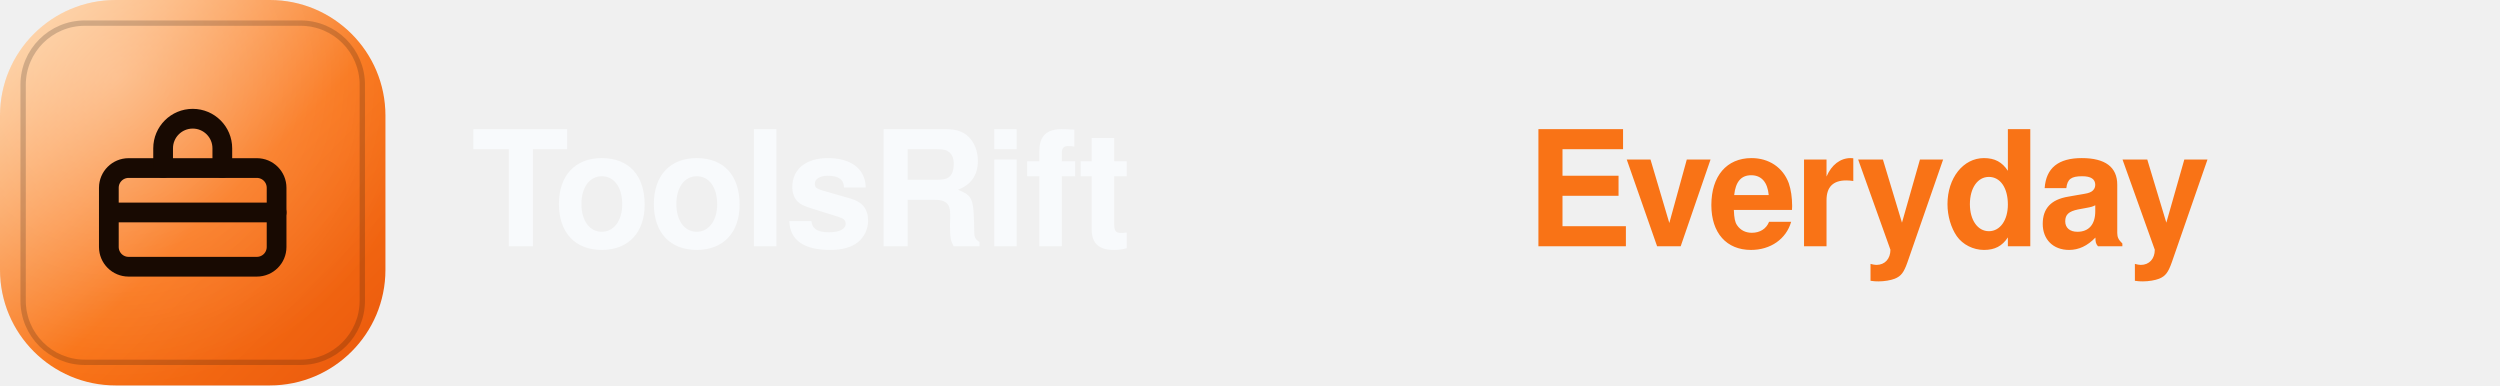
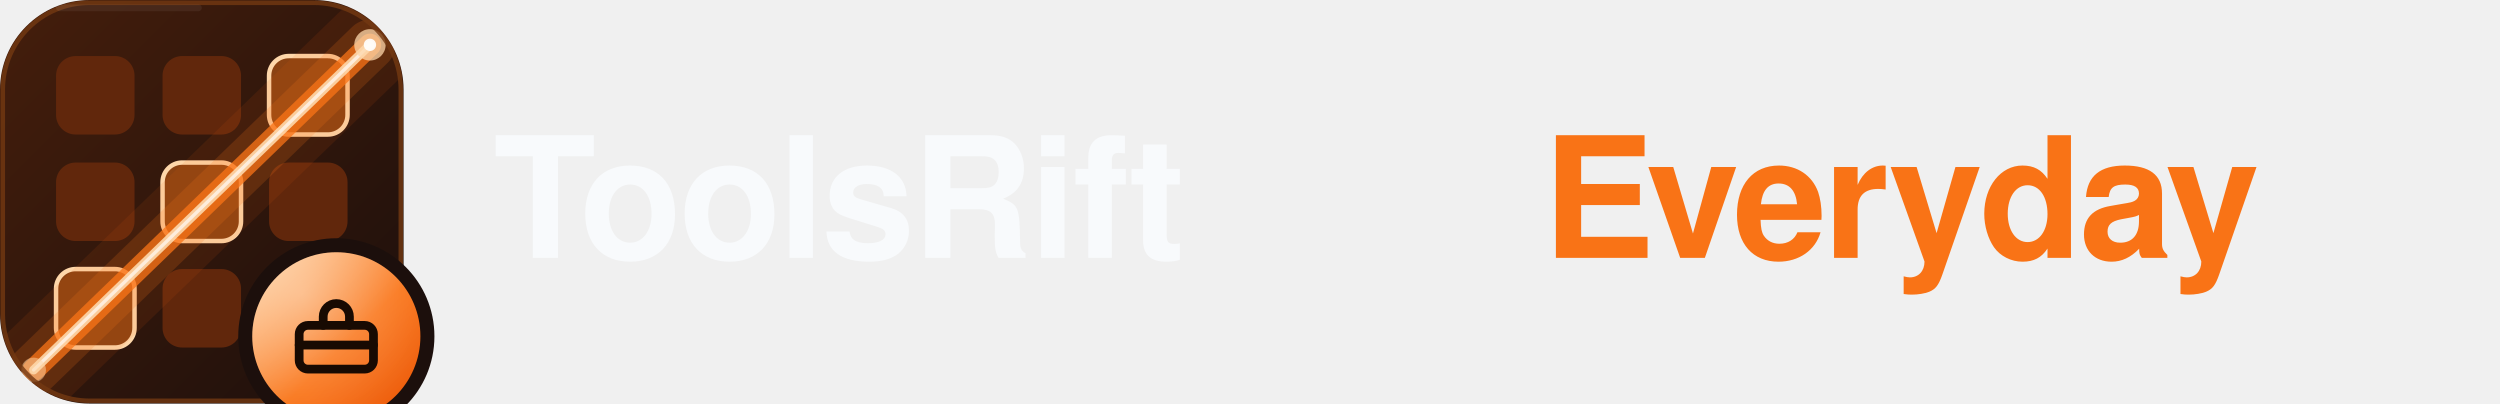
- <svg xmlns="http://www.w3.org/2000/svg" viewBox="0 0 467 72" width="467" height="72" role="img" aria-label="ToolsRift Everyday">
+ <svg xmlns="http://www.w3.org/2000/svg" viewBox="0 0 446 72" width="446" height="72" role="img" aria-label="ToolsRift Everyday">
  <g>
    <defs>
-       <linearGradient id="l-g" x1="0" y1="0" x2="1" y2="1">
+       <linearGradient id="l-bg" x1="0" y1="0" x2="1" y2="1">
+         <stop offset="0" stop-color="#451e0c" />
+         <stop offset="1" stop-color="#1c0f0c" />
+       </linearGradient>
+       <linearGradient id="l-cg" x1="0" y1="0" x2="1" y2="1">
        <stop offset="0" stop-color="#FED7AA" />
        <stop offset="0.55" stop-color="#F97316" />
        <stop offset="1" stop-color="#EA580C" />
      </linearGradient>
-       <radialGradient id="l-hl" cx="0.3" cy="0.2" r="0.8">
-         <stop offset="0" stop-color="#fff" stop-opacity="0.28" />
+       <radialGradient id="l-hl" cx="0.3" cy="0.25" r="0.8">
+         <stop offset="0" stop-color="#fff" stop-opacity="0.3" />
        <stop offset="1" stop-color="#fff" stop-opacity="0" />
      </radialGradient>
      <clipPath id="l-c">
-         <rect width="72" height="72" rx="21.6" />
+         <rect width="72.00" height="72.00" rx="16.00" />
      </clipPath>
    </defs>
+     <rect width="72.00" height="72.00" rx="16.00" fill="url(#l-bg)" />
    <g clip-path="url(#l-c)">
-       <rect width="72" height="72" fill="url(#l-g)" />
-       <rect width="72" height="72" fill="url(#l-hl)" />
-       <rect x="4.32" y="4.32" width="63.36" height="63.36" rx="11.52" fill="none" stroke="#0C0906" stroke-opacity="0.18" stroke-width="1" />
+       <rect x="10.00" y="10.00" width="14.00" height="14.00" rx="3.50" fill="#61270c" />
+       <rect x="29.00" y="10.00" width="14.00" height="14.00" rx="3.50" fill="#61270c" />
+       <rect x="48.00" y="10.00" width="14.00" height="14.00" rx="3.50" fill="#61270c" />
+       <rect x="10.00" y="29.00" width="14.00" height="14.00" rx="3.50" fill="#61270c" />
+       <rect x="29.00" y="29.00" width="14.00" height="14.00" rx="3.50" fill="#61270c" />
+       <rect x="48.00" y="29.00" width="14.00" height="14.00" rx="3.50" fill="#61270c" />
+       <rect x="10.00" y="48.00" width="14.00" height="14.00" rx="3.50" fill="#61270c" />
+       <rect x="29.00" y="48.00" width="14.00" height="14.00" rx="3.50" fill="#61270c" />
+       <rect x="48.00" y="48.00" width="14.00" height="14.00" rx="3.50" fill="#61270c" />
+       <rect x="48.00" y="10.00" width="14.00" height="14.00" rx="3.50" fill="#8b4212" stroke="#FED7AA" stroke-width="0.80" />
+       <rect x="29.00" y="29.00" width="14.00" height="14.00" rx="3.50" fill="#8b4212" stroke="#FED7AA" stroke-width="0.80" />
+       <rect x="10.00" y="48.00" width="14.00" height="14.00" rx="3.50" fill="#8b4212" stroke="#FED7AA" stroke-width="0.80" />
+       <g class="tr-rift">
+         <line x1="66.00" y1="8.00" x2="6.00" y2="66.00" stroke="#EA580C" stroke-width="16.00" stroke-linecap="round" opacity="0.1" />
+         <line x1="66.00" y1="8.00" x2="6.00" y2="66.00" stroke="#F97316" stroke-width="9.00" stroke-linecap="round" opacity="0.18" />
+         <line x1="66.00" y1="8.00" x2="6.00" y2="66.00" stroke="#F97316" stroke-width="4.00" stroke-linecap="round" opacity="0.75" />
+         <line x1="66.00" y1="8.00" x2="6.00" y2="66.00" stroke="#FED7AA" stroke-width="1.60" stroke-linecap="round" opacity="0.9" />
+         <line x1="66.00" y1="8.00" x2="6.00" y2="66.00" stroke="#FFFFFF" stroke-width="0.60" stroke-linecap="round" opacity="0.65" />
+       </g>
+       <circle cx="66.00" cy="8.00" r="2.80" fill="#FED7AA" opacity="0.75" />
+       <circle cx="66.00" cy="8.00" r="1.10" fill="#fff" opacity="0.9" />
+       <circle cx="6.00" cy="66.00" r="2.20" fill="#FED7AA" opacity="0.5" />
    </g>
-     <g transform="translate(12.96 12.96) scale(0.4608)" color="#180A02">
+     <rect x="0.50" y="0.50" width="71.00" height="71.00" rx="15.50" fill="none" stroke="#733811" stroke-width="0.80" opacity="0.8" />
+     <rect x="10.00" y="0.80" width="26.00" height="1.20" rx="0.60" fill="#fff" opacity="0.06" />
+     <circle cx="60.00" cy="60.00" r="17.50" fill="#1c0f0c" />
+     <circle cx="60.00" cy="60.00" r="15.00" fill="url(#l-cg)" />
+     <circle cx="60.00" cy="60.00" r="15.00" fill="url(#l-hl)" />
+     <g transform="translate(50.25 50.25) scale(0.195)" color="#180A02">
      <rect x="16" y="40" width="68" height="40" rx="8" fill="none" stroke="currentColor" stroke-width="8" stroke-linecap="round" stroke-linejoin="round" />
      <path d="M38 40v-8a12 12 0 0 1 24 0v8M16 58h68" fill="none" stroke="currentColor" stroke-width="8" stroke-linecap="round" stroke-linejoin="round" />
    </g>
  </g>
  <text x="88" y="46" font-family="Sora, 'Segoe UI', system-ui, -apple-system, Helvetica, Arial, sans-serif" font-weight="800" font-size="30" letter-spacing="-0.6" fill="#F8FAFC">ToolsRift</text>
-   <text x="285" y="46" font-family="Sora, 'Segoe UI', system-ui, -apple-system, Helvetica, Arial, sans-serif" font-weight="800" font-size="30" letter-spacing="-0.6" fill="#F97316">Everyday</text>
+   <text x="275.2" y="46" font-family="Sora, 'Segoe UI', system-ui, -apple-system, Helvetica, Arial, sans-serif" font-weight="800" font-size="30" letter-spacing="-0.6" fill="#F97316">Everyday</text>
</svg>
